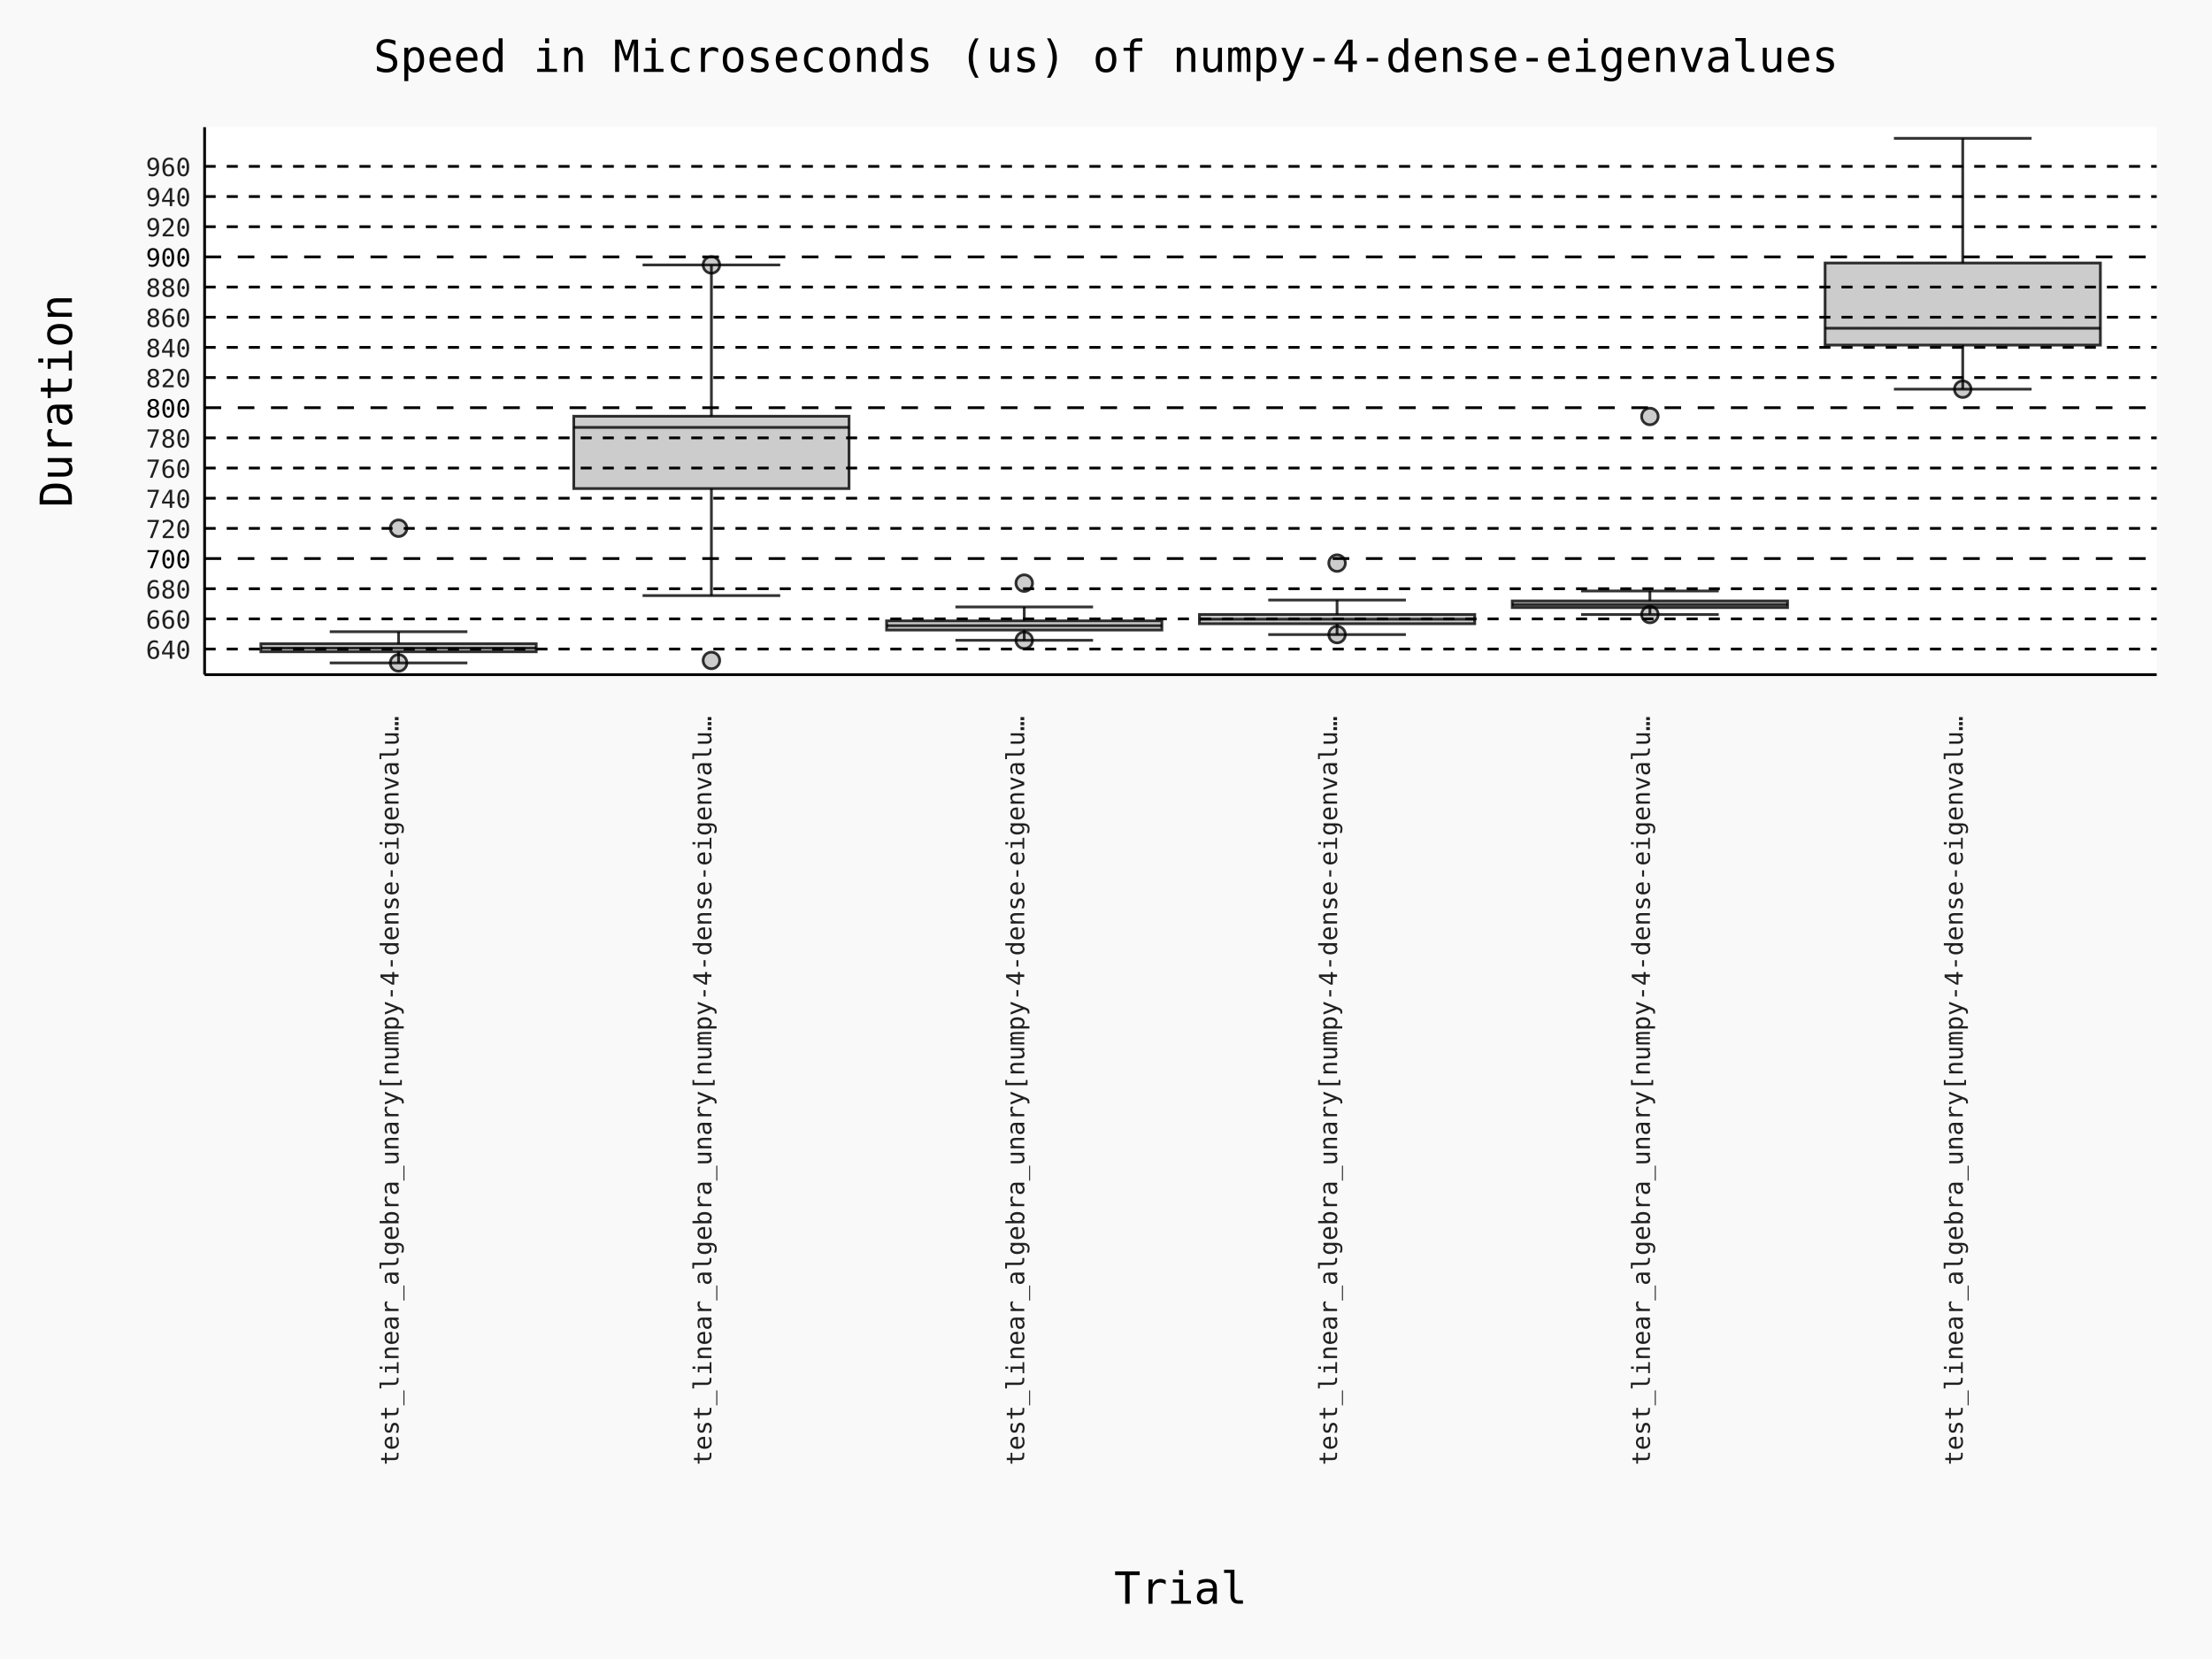
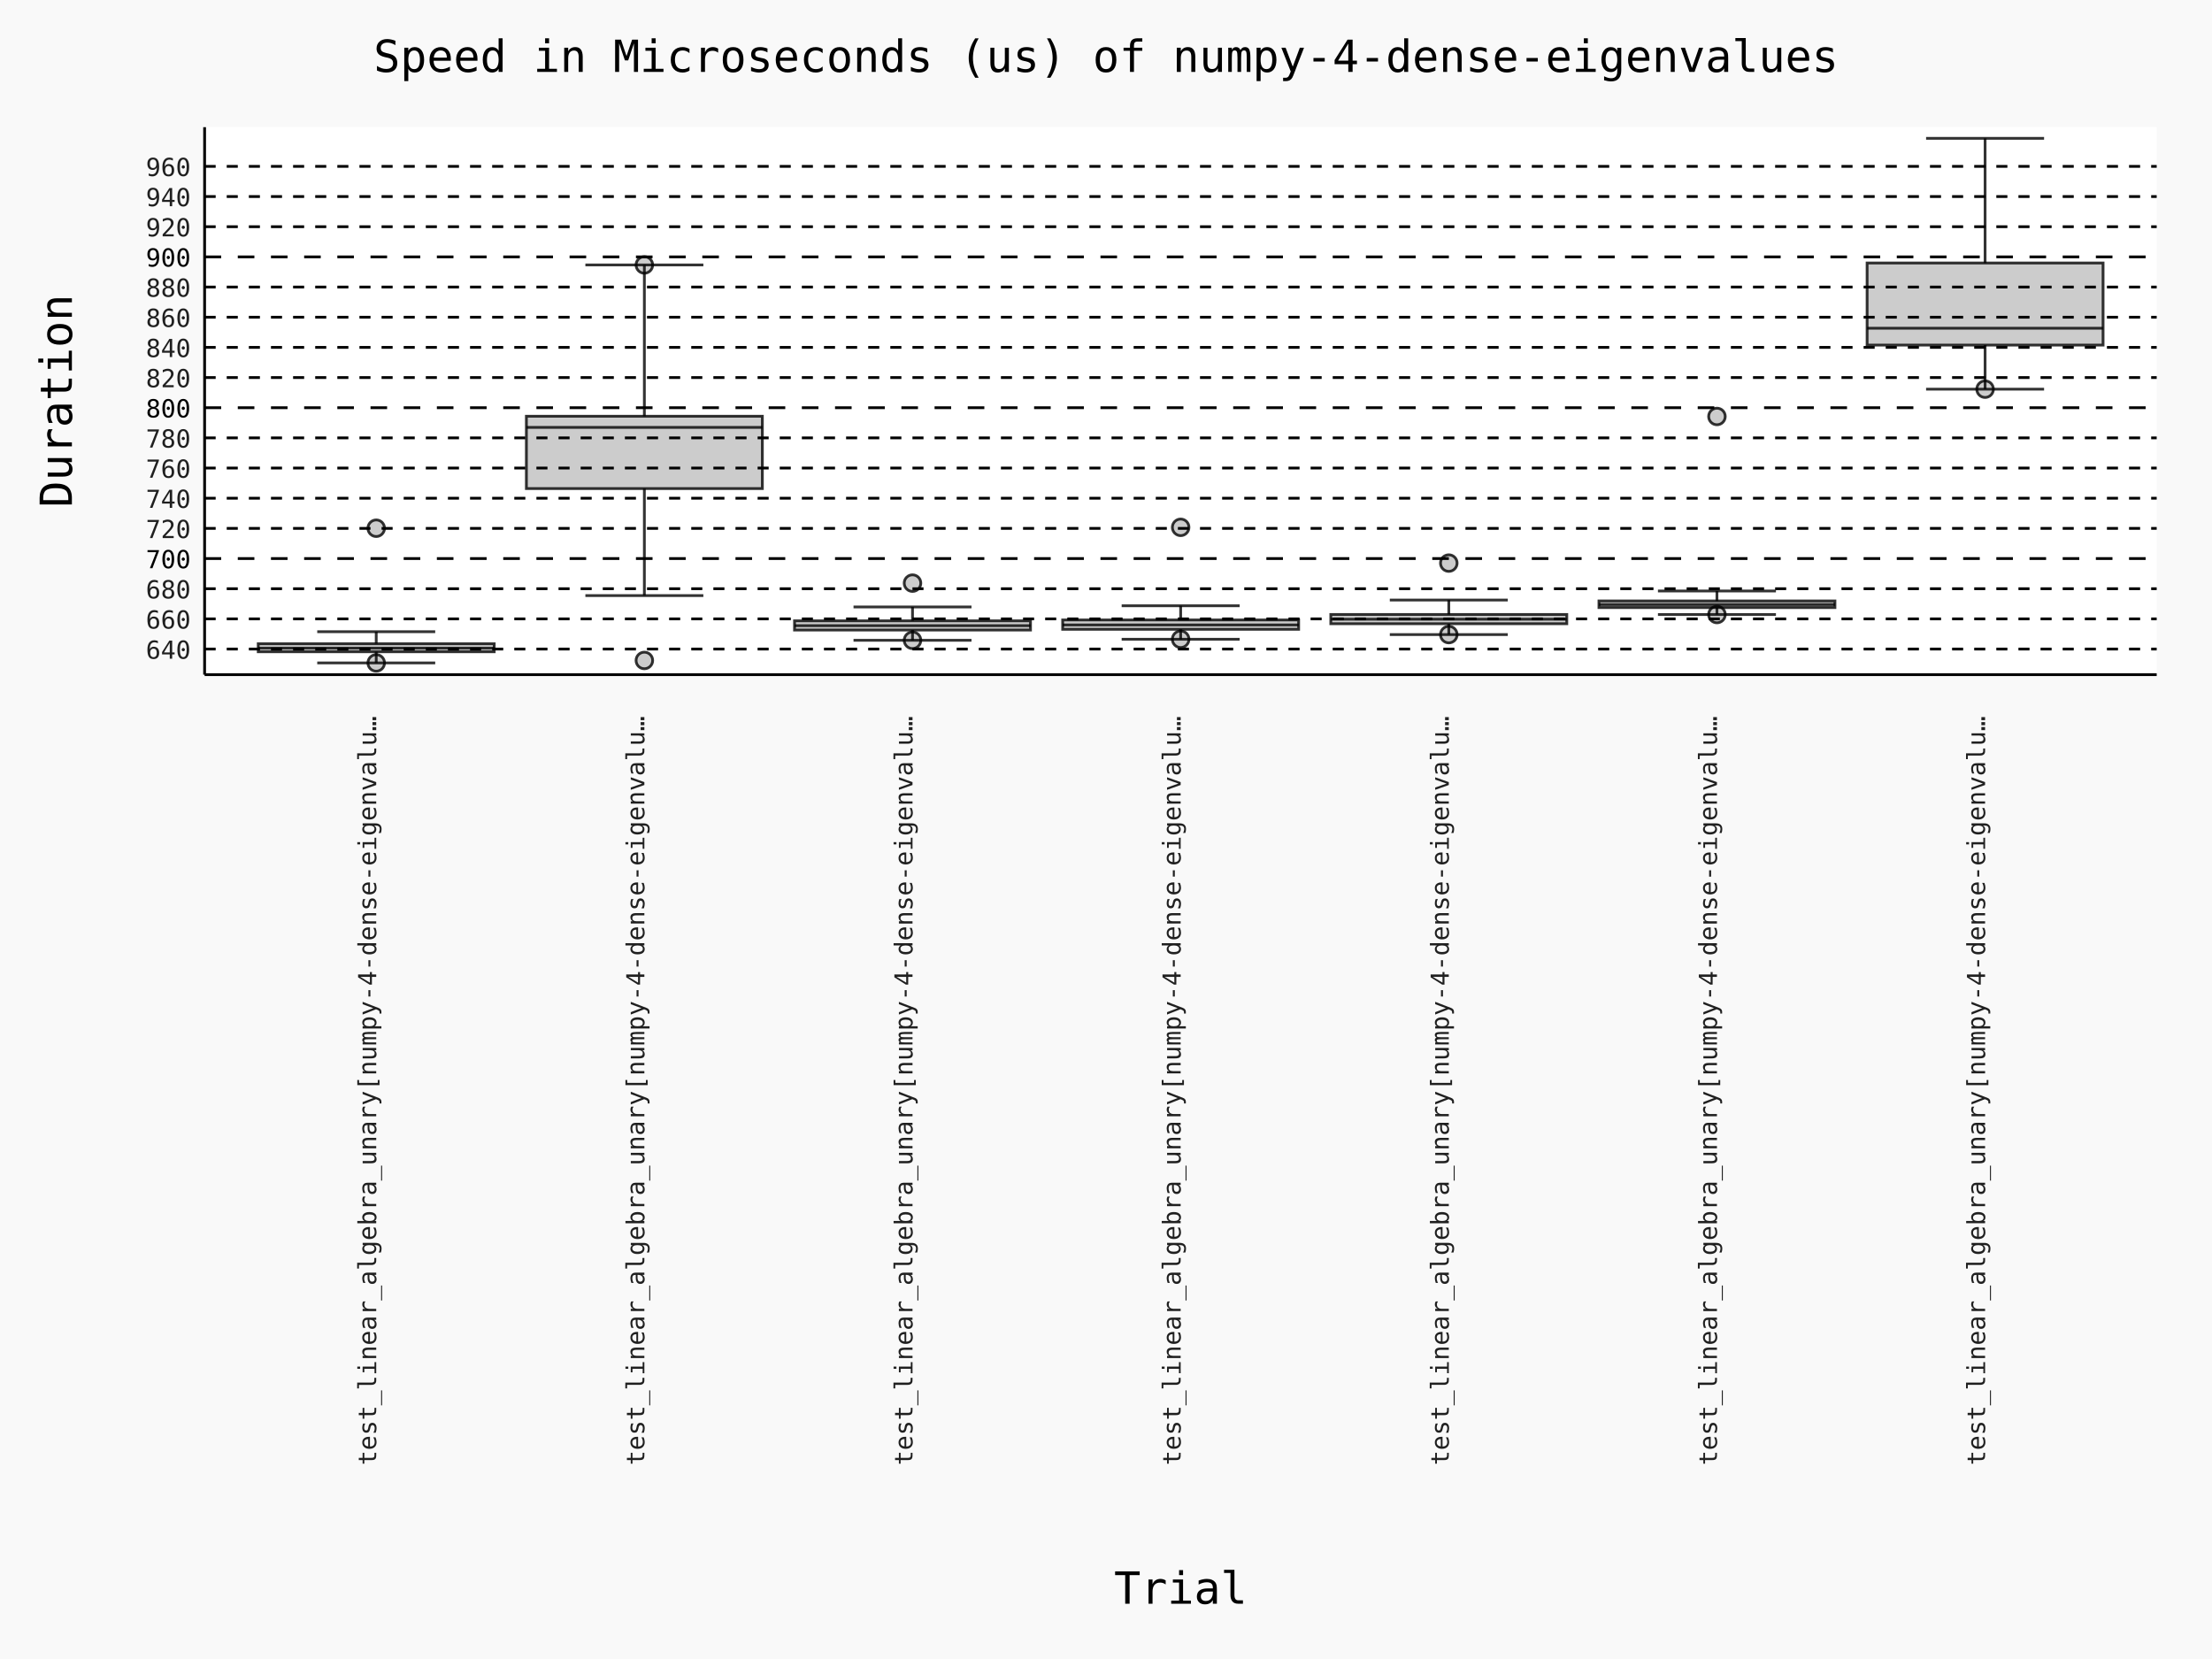
- <svg xmlns="http://www.w3.org/2000/svg" id="chart-dfcb5bba-1ef1-43ca-9665-306f6c3f34f9" class="pygal-chart" viewBox="0 0 800 600">
+ <svg xmlns="http://www.w3.org/2000/svg" id="chart-d9d69a18-2b79-47aa-9832-25a8c479e2e0" class="pygal-chart" viewBox="0 0 800 600">
  <defs>
-     <style type="text/css">#chart-dfcb5bba-1ef1-43ca-9665-306f6c3f34f9{-webkit-user-select:none;-webkit-font-smoothing:antialiased;font-family:Consolas,"Deja Vu Sans Mono","Bitstream Vera Sans Mono","Courier New",monospace}#chart-dfcb5bba-1ef1-43ca-9665-306f6c3f34f9 .title{font-family:Consolas,"Deja Vu Sans Mono","Bitstream Vera Sans Mono","Courier New",monospace;font-size:16px}#chart-dfcb5bba-1ef1-43ca-9665-306f6c3f34f9 .legends .legend text{font-family:Consolas,"Deja Vu Sans Mono","Bitstream Vera Sans Mono","Courier New",monospace;font-size:14px}#chart-dfcb5bba-1ef1-43ca-9665-306f6c3f34f9 .axis text{font-family:Consolas,"Deja Vu Sans Mono","Bitstream Vera Sans Mono","Courier New",monospace;font-size:10px}#chart-dfcb5bba-1ef1-43ca-9665-306f6c3f34f9 .axis text.major{font-family:Consolas,"Deja Vu Sans Mono","Bitstream Vera Sans Mono","Courier New",monospace;font-size:10px}#chart-dfcb5bba-1ef1-43ca-9665-306f6c3f34f9 .text-overlay text.value{font-family:Consolas,"Deja Vu Sans Mono","Bitstream Vera Sans Mono","Courier New",monospace;font-size:16px}#chart-dfcb5bba-1ef1-43ca-9665-306f6c3f34f9 .text-overlay text.label{font-family:Consolas,"Deja Vu Sans Mono","Bitstream Vera Sans Mono","Courier New",monospace;font-size:10px}#chart-dfcb5bba-1ef1-43ca-9665-306f6c3f34f9 .tooltip{font-family:Consolas,"Deja Vu Sans Mono","Bitstream Vera Sans Mono","Courier New",monospace;font-size:14px}#chart-dfcb5bba-1ef1-43ca-9665-306f6c3f34f9 text.no_data{font-family:Consolas,"Deja Vu Sans Mono","Bitstream Vera Sans Mono","Courier New",monospace;font-size:64px}
- #chart-dfcb5bba-1ef1-43ca-9665-306f6c3f34f9{background-color:rgba(249,249,249,1)}#chart-dfcb5bba-1ef1-43ca-9665-306f6c3f34f9 path,#chart-dfcb5bba-1ef1-43ca-9665-306f6c3f34f9 line,#chart-dfcb5bba-1ef1-43ca-9665-306f6c3f34f9 rect,#chart-dfcb5bba-1ef1-43ca-9665-306f6c3f34f9 circle{-webkit-transition:150ms;-moz-transition:150ms;transition:150ms}#chart-dfcb5bba-1ef1-43ca-9665-306f6c3f34f9 .graph &gt; .background{fill:rgba(249,249,249,1)}#chart-dfcb5bba-1ef1-43ca-9665-306f6c3f34f9 .plot &gt; .background{fill:rgba(255,255,255,1)}#chart-dfcb5bba-1ef1-43ca-9665-306f6c3f34f9 .graph{fill:rgba(0,0,0,.87)}#chart-dfcb5bba-1ef1-43ca-9665-306f6c3f34f9 text.no_data{fill:rgba(0,0,0,1)}#chart-dfcb5bba-1ef1-43ca-9665-306f6c3f34f9 .title{fill:rgba(0,0,0,1)}#chart-dfcb5bba-1ef1-43ca-9665-306f6c3f34f9 .legends .legend text{fill:rgba(0,0,0,.87)}#chart-dfcb5bba-1ef1-43ca-9665-306f6c3f34f9 .legends .legend:hover text{fill:rgba(0,0,0,1)}#chart-dfcb5bba-1ef1-43ca-9665-306f6c3f34f9 .axis .line{stroke:rgba(0,0,0,1)}#chart-dfcb5bba-1ef1-43ca-9665-306f6c3f34f9 .axis .guide.line{stroke:rgba(0,0,0,.54)}#chart-dfcb5bba-1ef1-43ca-9665-306f6c3f34f9 .axis .major.line{stroke:rgba(0,0,0,.87)}#chart-dfcb5bba-1ef1-43ca-9665-306f6c3f34f9 .axis text.major{fill:rgba(0,0,0,1)}#chart-dfcb5bba-1ef1-43ca-9665-306f6c3f34f9 .axis.y .guides:hover .guide.line,#chart-dfcb5bba-1ef1-43ca-9665-306f6c3f34f9 .line-graph .axis.x .guides:hover .guide.line,#chart-dfcb5bba-1ef1-43ca-9665-306f6c3f34f9 .stackedline-graph .axis.x .guides:hover .guide.line,#chart-dfcb5bba-1ef1-43ca-9665-306f6c3f34f9 .xy-graph .axis.x .guides:hover .guide.line{stroke:rgba(0,0,0,1)}#chart-dfcb5bba-1ef1-43ca-9665-306f6c3f34f9 .axis .guides:hover text{fill:rgba(0,0,0,1)}#chart-dfcb5bba-1ef1-43ca-9665-306f6c3f34f9 .reactive{fill-opacity:.7;stroke-opacity:.8;stroke-width:1}#chart-dfcb5bba-1ef1-43ca-9665-306f6c3f34f9 .ci{stroke:rgba(0,0,0,.87)}#chart-dfcb5bba-1ef1-43ca-9665-306f6c3f34f9 .reactive.active,#chart-dfcb5bba-1ef1-43ca-9665-306f6c3f34f9 .active .reactive{fill-opacity:.8;stroke-opacity:.9;stroke-width:4}#chart-dfcb5bba-1ef1-43ca-9665-306f6c3f34f9 .ci .reactive.active{stroke-width:1.5}#chart-dfcb5bba-1ef1-43ca-9665-306f6c3f34f9 .series text{fill:rgba(0,0,0,1)}#chart-dfcb5bba-1ef1-43ca-9665-306f6c3f34f9 .tooltip rect{fill:rgba(255,255,255,1);stroke:rgba(0,0,0,1);-webkit-transition:opacity 150ms;-moz-transition:opacity 150ms;transition:opacity 150ms}#chart-dfcb5bba-1ef1-43ca-9665-306f6c3f34f9 .tooltip .label{fill:rgba(0,0,0,.87)}#chart-dfcb5bba-1ef1-43ca-9665-306f6c3f34f9 .tooltip .label{fill:rgba(0,0,0,.87)}#chart-dfcb5bba-1ef1-43ca-9665-306f6c3f34f9 .tooltip .legend{font-size:.8em;fill:rgba(0,0,0,.54)}#chart-dfcb5bba-1ef1-43ca-9665-306f6c3f34f9 .tooltip .x_label{font-size:.6em;fill:rgba(0,0,0,1)}#chart-dfcb5bba-1ef1-43ca-9665-306f6c3f34f9 .tooltip .xlink{font-size:.5em;text-decoration:underline}#chart-dfcb5bba-1ef1-43ca-9665-306f6c3f34f9 .tooltip .value{font-size:1.5em}#chart-dfcb5bba-1ef1-43ca-9665-306f6c3f34f9 .bound{font-size:.5em}#chart-dfcb5bba-1ef1-43ca-9665-306f6c3f34f9 .max-value{font-size:.75em;fill:rgba(0,0,0,.54)}#chart-dfcb5bba-1ef1-43ca-9665-306f6c3f34f9 .map-element{fill:rgba(255,255,255,1);stroke:rgba(0,0,0,.54) !important}#chart-dfcb5bba-1ef1-43ca-9665-306f6c3f34f9 .map-element .reactive{fill-opacity:inherit;stroke-opacity:inherit}#chart-dfcb5bba-1ef1-43ca-9665-306f6c3f34f9 .color-0,#chart-dfcb5bba-1ef1-43ca-9665-306f6c3f34f9 .color-0 a:visited{stroke:#000000;fill:#000000}#chart-dfcb5bba-1ef1-43ca-9665-306f6c3f34f9 .color-1,#chart-dfcb5bba-1ef1-43ca-9665-306f6c3f34f9 .color-1 a:visited{stroke:#000000;fill:#000000}#chart-dfcb5bba-1ef1-43ca-9665-306f6c3f34f9 .color-2,#chart-dfcb5bba-1ef1-43ca-9665-306f6c3f34f9 .color-2 a:visited{stroke:#000000;fill:#000000}#chart-dfcb5bba-1ef1-43ca-9665-306f6c3f34f9 .color-3,#chart-dfcb5bba-1ef1-43ca-9665-306f6c3f34f9 .color-3 a:visited{stroke:#000000;fill:#000000}#chart-dfcb5bba-1ef1-43ca-9665-306f6c3f34f9 .color-4,#chart-dfcb5bba-1ef1-43ca-9665-306f6c3f34f9 .color-4 a:visited{stroke:#000000;fill:#000000}#chart-dfcb5bba-1ef1-43ca-9665-306f6c3f34f9 .color-5,#chart-dfcb5bba-1ef1-43ca-9665-306f6c3f34f9 .color-5 a:visited{stroke:#000000;fill:#000000}#chart-dfcb5bba-1ef1-43ca-9665-306f6c3f34f9 .text-overlay .color-0 text{fill:white}#chart-dfcb5bba-1ef1-43ca-9665-306f6c3f34f9 .text-overlay .color-1 text{fill:white}#chart-dfcb5bba-1ef1-43ca-9665-306f6c3f34f9 .text-overlay .color-2 text{fill:white}#chart-dfcb5bba-1ef1-43ca-9665-306f6c3f34f9 .text-overlay .color-3 text{fill:white}#chart-dfcb5bba-1ef1-43ca-9665-306f6c3f34f9 .text-overlay .color-4 text{fill:white}#chart-dfcb5bba-1ef1-43ca-9665-306f6c3f34f9 .text-overlay .color-5 text{fill:white}
- #chart-dfcb5bba-1ef1-43ca-9665-306f6c3f34f9 text.no_data{text-anchor:middle}#chart-dfcb5bba-1ef1-43ca-9665-306f6c3f34f9 .guide.line{fill:none}#chart-dfcb5bba-1ef1-43ca-9665-306f6c3f34f9 .centered{text-anchor:middle}#chart-dfcb5bba-1ef1-43ca-9665-306f6c3f34f9 .title{text-anchor:middle}#chart-dfcb5bba-1ef1-43ca-9665-306f6c3f34f9 .legends .legend text{fill-opacity:1}#chart-dfcb5bba-1ef1-43ca-9665-306f6c3f34f9 .axis.x text{text-anchor:middle}#chart-dfcb5bba-1ef1-43ca-9665-306f6c3f34f9 .axis.x:not(.web) text[transform]{text-anchor:start}#chart-dfcb5bba-1ef1-43ca-9665-306f6c3f34f9 .axis.x:not(.web) text[transform].backwards{text-anchor:end}#chart-dfcb5bba-1ef1-43ca-9665-306f6c3f34f9 .axis.y text{text-anchor:end}#chart-dfcb5bba-1ef1-43ca-9665-306f6c3f34f9 .axis.y text[transform].backwards{text-anchor:start}#chart-dfcb5bba-1ef1-43ca-9665-306f6c3f34f9 .axis.y2 text{text-anchor:start}#chart-dfcb5bba-1ef1-43ca-9665-306f6c3f34f9 .axis.y2 text[transform].backwards{text-anchor:end}#chart-dfcb5bba-1ef1-43ca-9665-306f6c3f34f9 .axis .guide.line{stroke-dasharray:4,4;stroke:black}#chart-dfcb5bba-1ef1-43ca-9665-306f6c3f34f9 .axis .major.guide.line{stroke-dasharray:6,6;stroke:black}#chart-dfcb5bba-1ef1-43ca-9665-306f6c3f34f9 .horizontal .axis.y .guide.line,#chart-dfcb5bba-1ef1-43ca-9665-306f6c3f34f9 .horizontal .axis.y2 .guide.line,#chart-dfcb5bba-1ef1-43ca-9665-306f6c3f34f9 .vertical .axis.x .guide.line{opacity:0}#chart-dfcb5bba-1ef1-43ca-9665-306f6c3f34f9 .horizontal .axis.always_show .guide.line,#chart-dfcb5bba-1ef1-43ca-9665-306f6c3f34f9 .vertical .axis.always_show .guide.line{opacity:1 !important}#chart-dfcb5bba-1ef1-43ca-9665-306f6c3f34f9 .axis.y .guides:hover .guide.line,#chart-dfcb5bba-1ef1-43ca-9665-306f6c3f34f9 .axis.y2 .guides:hover .guide.line,#chart-dfcb5bba-1ef1-43ca-9665-306f6c3f34f9 .axis.x .guides:hover .guide.line{opacity:1}#chart-dfcb5bba-1ef1-43ca-9665-306f6c3f34f9 .axis .guides:hover text{opacity:1}#chart-dfcb5bba-1ef1-43ca-9665-306f6c3f34f9 .nofill{fill:none}#chart-dfcb5bba-1ef1-43ca-9665-306f6c3f34f9 .subtle-fill{fill-opacity:.2}#chart-dfcb5bba-1ef1-43ca-9665-306f6c3f34f9 .dot{stroke-width:1px;fill-opacity:1;stroke-opacity:1}#chart-dfcb5bba-1ef1-43ca-9665-306f6c3f34f9 .dot.active{stroke-width:5px}#chart-dfcb5bba-1ef1-43ca-9665-306f6c3f34f9 .dot.negative{fill:transparent}#chart-dfcb5bba-1ef1-43ca-9665-306f6c3f34f9 text,#chart-dfcb5bba-1ef1-43ca-9665-306f6c3f34f9 tspan{stroke:none !important}#chart-dfcb5bba-1ef1-43ca-9665-306f6c3f34f9 .series text.active{opacity:1}#chart-dfcb5bba-1ef1-43ca-9665-306f6c3f34f9 .tooltip rect{fill-opacity:.95;stroke-width:.5}#chart-dfcb5bba-1ef1-43ca-9665-306f6c3f34f9 .tooltip text{fill-opacity:1}#chart-dfcb5bba-1ef1-43ca-9665-306f6c3f34f9 .showable{visibility:hidden}#chart-dfcb5bba-1ef1-43ca-9665-306f6c3f34f9 .showable.shown{visibility:visible}#chart-dfcb5bba-1ef1-43ca-9665-306f6c3f34f9 .gauge-background{fill:rgba(229,229,229,1);stroke:none}#chart-dfcb5bba-1ef1-43ca-9665-306f6c3f34f9 .bg-lines{stroke:rgba(249,249,249,1);stroke-width:2px}
+     <style type="text/css">#chart-d9d69a18-2b79-47aa-9832-25a8c479e2e0{-webkit-user-select:none;-webkit-font-smoothing:antialiased;font-family:Consolas,"Deja Vu Sans Mono","Bitstream Vera Sans Mono","Courier New",monospace}#chart-d9d69a18-2b79-47aa-9832-25a8c479e2e0 .title{font-family:Consolas,"Deja Vu Sans Mono","Bitstream Vera Sans Mono","Courier New",monospace;font-size:16px}#chart-d9d69a18-2b79-47aa-9832-25a8c479e2e0 .legends .legend text{font-family:Consolas,"Deja Vu Sans Mono","Bitstream Vera Sans Mono","Courier New",monospace;font-size:14px}#chart-d9d69a18-2b79-47aa-9832-25a8c479e2e0 .axis text{font-family:Consolas,"Deja Vu Sans Mono","Bitstream Vera Sans Mono","Courier New",monospace;font-size:10px}#chart-d9d69a18-2b79-47aa-9832-25a8c479e2e0 .axis text.major{font-family:Consolas,"Deja Vu Sans Mono","Bitstream Vera Sans Mono","Courier New",monospace;font-size:10px}#chart-d9d69a18-2b79-47aa-9832-25a8c479e2e0 .text-overlay text.value{font-family:Consolas,"Deja Vu Sans Mono","Bitstream Vera Sans Mono","Courier New",monospace;font-size:16px}#chart-d9d69a18-2b79-47aa-9832-25a8c479e2e0 .text-overlay text.label{font-family:Consolas,"Deja Vu Sans Mono","Bitstream Vera Sans Mono","Courier New",monospace;font-size:10px}#chart-d9d69a18-2b79-47aa-9832-25a8c479e2e0 .tooltip{font-family:Consolas,"Deja Vu Sans Mono","Bitstream Vera Sans Mono","Courier New",monospace;font-size:14px}#chart-d9d69a18-2b79-47aa-9832-25a8c479e2e0 text.no_data{font-family:Consolas,"Deja Vu Sans Mono","Bitstream Vera Sans Mono","Courier New",monospace;font-size:64px}
+ #chart-d9d69a18-2b79-47aa-9832-25a8c479e2e0{background-color:rgba(249,249,249,1)}#chart-d9d69a18-2b79-47aa-9832-25a8c479e2e0 path,#chart-d9d69a18-2b79-47aa-9832-25a8c479e2e0 line,#chart-d9d69a18-2b79-47aa-9832-25a8c479e2e0 rect,#chart-d9d69a18-2b79-47aa-9832-25a8c479e2e0 circle{-webkit-transition:150ms;-moz-transition:150ms;transition:150ms}#chart-d9d69a18-2b79-47aa-9832-25a8c479e2e0 .graph &gt; .background{fill:rgba(249,249,249,1)}#chart-d9d69a18-2b79-47aa-9832-25a8c479e2e0 .plot &gt; .background{fill:rgba(255,255,255,1)}#chart-d9d69a18-2b79-47aa-9832-25a8c479e2e0 .graph{fill:rgba(0,0,0,.87)}#chart-d9d69a18-2b79-47aa-9832-25a8c479e2e0 text.no_data{fill:rgba(0,0,0,1)}#chart-d9d69a18-2b79-47aa-9832-25a8c479e2e0 .title{fill:rgba(0,0,0,1)}#chart-d9d69a18-2b79-47aa-9832-25a8c479e2e0 .legends .legend text{fill:rgba(0,0,0,.87)}#chart-d9d69a18-2b79-47aa-9832-25a8c479e2e0 .legends .legend:hover text{fill:rgba(0,0,0,1)}#chart-d9d69a18-2b79-47aa-9832-25a8c479e2e0 .axis .line{stroke:rgba(0,0,0,1)}#chart-d9d69a18-2b79-47aa-9832-25a8c479e2e0 .axis .guide.line{stroke:rgba(0,0,0,.54)}#chart-d9d69a18-2b79-47aa-9832-25a8c479e2e0 .axis .major.line{stroke:rgba(0,0,0,.87)}#chart-d9d69a18-2b79-47aa-9832-25a8c479e2e0 .axis text.major{fill:rgba(0,0,0,1)}#chart-d9d69a18-2b79-47aa-9832-25a8c479e2e0 .axis.y .guides:hover .guide.line,#chart-d9d69a18-2b79-47aa-9832-25a8c479e2e0 .line-graph .axis.x .guides:hover .guide.line,#chart-d9d69a18-2b79-47aa-9832-25a8c479e2e0 .stackedline-graph .axis.x .guides:hover .guide.line,#chart-d9d69a18-2b79-47aa-9832-25a8c479e2e0 .xy-graph .axis.x .guides:hover .guide.line{stroke:rgba(0,0,0,1)}#chart-d9d69a18-2b79-47aa-9832-25a8c479e2e0 .axis .guides:hover text{fill:rgba(0,0,0,1)}#chart-d9d69a18-2b79-47aa-9832-25a8c479e2e0 .reactive{fill-opacity:.7;stroke-opacity:.8;stroke-width:1}#chart-d9d69a18-2b79-47aa-9832-25a8c479e2e0 .ci{stroke:rgba(0,0,0,.87)}#chart-d9d69a18-2b79-47aa-9832-25a8c479e2e0 .reactive.active,#chart-d9d69a18-2b79-47aa-9832-25a8c479e2e0 .active .reactive{fill-opacity:.8;stroke-opacity:.9;stroke-width:4}#chart-d9d69a18-2b79-47aa-9832-25a8c479e2e0 .ci .reactive.active{stroke-width:1.5}#chart-d9d69a18-2b79-47aa-9832-25a8c479e2e0 .series text{fill:rgba(0,0,0,1)}#chart-d9d69a18-2b79-47aa-9832-25a8c479e2e0 .tooltip rect{fill:rgba(255,255,255,1);stroke:rgba(0,0,0,1);-webkit-transition:opacity 150ms;-moz-transition:opacity 150ms;transition:opacity 150ms}#chart-d9d69a18-2b79-47aa-9832-25a8c479e2e0 .tooltip .label{fill:rgba(0,0,0,.87)}#chart-d9d69a18-2b79-47aa-9832-25a8c479e2e0 .tooltip .label{fill:rgba(0,0,0,.87)}#chart-d9d69a18-2b79-47aa-9832-25a8c479e2e0 .tooltip .legend{font-size:.8em;fill:rgba(0,0,0,.54)}#chart-d9d69a18-2b79-47aa-9832-25a8c479e2e0 .tooltip .x_label{font-size:.6em;fill:rgba(0,0,0,1)}#chart-d9d69a18-2b79-47aa-9832-25a8c479e2e0 .tooltip .xlink{font-size:.5em;text-decoration:underline}#chart-d9d69a18-2b79-47aa-9832-25a8c479e2e0 .tooltip .value{font-size:1.5em}#chart-d9d69a18-2b79-47aa-9832-25a8c479e2e0 .bound{font-size:.5em}#chart-d9d69a18-2b79-47aa-9832-25a8c479e2e0 .max-value{font-size:.75em;fill:rgba(0,0,0,.54)}#chart-d9d69a18-2b79-47aa-9832-25a8c479e2e0 .map-element{fill:rgba(255,255,255,1);stroke:rgba(0,0,0,.54) !important}#chart-d9d69a18-2b79-47aa-9832-25a8c479e2e0 .map-element .reactive{fill-opacity:inherit;stroke-opacity:inherit}#chart-d9d69a18-2b79-47aa-9832-25a8c479e2e0 .color-0,#chart-d9d69a18-2b79-47aa-9832-25a8c479e2e0 .color-0 a:visited{stroke:#000000;fill:#000000}#chart-d9d69a18-2b79-47aa-9832-25a8c479e2e0 .color-1,#chart-d9d69a18-2b79-47aa-9832-25a8c479e2e0 .color-1 a:visited{stroke:#000000;fill:#000000}#chart-d9d69a18-2b79-47aa-9832-25a8c479e2e0 .color-2,#chart-d9d69a18-2b79-47aa-9832-25a8c479e2e0 .color-2 a:visited{stroke:#000000;fill:#000000}#chart-d9d69a18-2b79-47aa-9832-25a8c479e2e0 .color-3,#chart-d9d69a18-2b79-47aa-9832-25a8c479e2e0 .color-3 a:visited{stroke:#000000;fill:#000000}#chart-d9d69a18-2b79-47aa-9832-25a8c479e2e0 .color-4,#chart-d9d69a18-2b79-47aa-9832-25a8c479e2e0 .color-4 a:visited{stroke:#000000;fill:#000000}#chart-d9d69a18-2b79-47aa-9832-25a8c479e2e0 .color-5,#chart-d9d69a18-2b79-47aa-9832-25a8c479e2e0 .color-5 a:visited{stroke:#000000;fill:#000000}#chart-d9d69a18-2b79-47aa-9832-25a8c479e2e0 .color-6,#chart-d9d69a18-2b79-47aa-9832-25a8c479e2e0 .color-6 a:visited{stroke:#000000;fill:#000000}#chart-d9d69a18-2b79-47aa-9832-25a8c479e2e0 .text-overlay .color-0 text{fill:white}#chart-d9d69a18-2b79-47aa-9832-25a8c479e2e0 .text-overlay .color-1 text{fill:white}#chart-d9d69a18-2b79-47aa-9832-25a8c479e2e0 .text-overlay .color-2 text{fill:white}#chart-d9d69a18-2b79-47aa-9832-25a8c479e2e0 .text-overlay .color-3 text{fill:white}#chart-d9d69a18-2b79-47aa-9832-25a8c479e2e0 .text-overlay .color-4 text{fill:white}#chart-d9d69a18-2b79-47aa-9832-25a8c479e2e0 .text-overlay .color-5 text{fill:white}#chart-d9d69a18-2b79-47aa-9832-25a8c479e2e0 .text-overlay .color-6 text{fill:white}
+ #chart-d9d69a18-2b79-47aa-9832-25a8c479e2e0 text.no_data{text-anchor:middle}#chart-d9d69a18-2b79-47aa-9832-25a8c479e2e0 .guide.line{fill:none}#chart-d9d69a18-2b79-47aa-9832-25a8c479e2e0 .centered{text-anchor:middle}#chart-d9d69a18-2b79-47aa-9832-25a8c479e2e0 .title{text-anchor:middle}#chart-d9d69a18-2b79-47aa-9832-25a8c479e2e0 .legends .legend text{fill-opacity:1}#chart-d9d69a18-2b79-47aa-9832-25a8c479e2e0 .axis.x text{text-anchor:middle}#chart-d9d69a18-2b79-47aa-9832-25a8c479e2e0 .axis.x:not(.web) text[transform]{text-anchor:start}#chart-d9d69a18-2b79-47aa-9832-25a8c479e2e0 .axis.x:not(.web) text[transform].backwards{text-anchor:end}#chart-d9d69a18-2b79-47aa-9832-25a8c479e2e0 .axis.y text{text-anchor:end}#chart-d9d69a18-2b79-47aa-9832-25a8c479e2e0 .axis.y text[transform].backwards{text-anchor:start}#chart-d9d69a18-2b79-47aa-9832-25a8c479e2e0 .axis.y2 text{text-anchor:start}#chart-d9d69a18-2b79-47aa-9832-25a8c479e2e0 .axis.y2 text[transform].backwards{text-anchor:end}#chart-d9d69a18-2b79-47aa-9832-25a8c479e2e0 .axis .guide.line{stroke-dasharray:4,4;stroke:black}#chart-d9d69a18-2b79-47aa-9832-25a8c479e2e0 .axis .major.guide.line{stroke-dasharray:6,6;stroke:black}#chart-d9d69a18-2b79-47aa-9832-25a8c479e2e0 .horizontal .axis.y .guide.line,#chart-d9d69a18-2b79-47aa-9832-25a8c479e2e0 .horizontal .axis.y2 .guide.line,#chart-d9d69a18-2b79-47aa-9832-25a8c479e2e0 .vertical .axis.x .guide.line{opacity:0}#chart-d9d69a18-2b79-47aa-9832-25a8c479e2e0 .horizontal .axis.always_show .guide.line,#chart-d9d69a18-2b79-47aa-9832-25a8c479e2e0 .vertical .axis.always_show .guide.line{opacity:1 !important}#chart-d9d69a18-2b79-47aa-9832-25a8c479e2e0 .axis.y .guides:hover .guide.line,#chart-d9d69a18-2b79-47aa-9832-25a8c479e2e0 .axis.y2 .guides:hover .guide.line,#chart-d9d69a18-2b79-47aa-9832-25a8c479e2e0 .axis.x .guides:hover .guide.line{opacity:1}#chart-d9d69a18-2b79-47aa-9832-25a8c479e2e0 .axis .guides:hover text{opacity:1}#chart-d9d69a18-2b79-47aa-9832-25a8c479e2e0 .nofill{fill:none}#chart-d9d69a18-2b79-47aa-9832-25a8c479e2e0 .subtle-fill{fill-opacity:.2}#chart-d9d69a18-2b79-47aa-9832-25a8c479e2e0 .dot{stroke-width:1px;fill-opacity:1;stroke-opacity:1}#chart-d9d69a18-2b79-47aa-9832-25a8c479e2e0 .dot.active{stroke-width:5px}#chart-d9d69a18-2b79-47aa-9832-25a8c479e2e0 .dot.negative{fill:transparent}#chart-d9d69a18-2b79-47aa-9832-25a8c479e2e0 text,#chart-d9d69a18-2b79-47aa-9832-25a8c479e2e0 tspan{stroke:none !important}#chart-d9d69a18-2b79-47aa-9832-25a8c479e2e0 .series text.active{opacity:1}#chart-d9d69a18-2b79-47aa-9832-25a8c479e2e0 .tooltip rect{fill-opacity:.95;stroke-width:.5}#chart-d9d69a18-2b79-47aa-9832-25a8c479e2e0 .tooltip text{fill-opacity:1}#chart-d9d69a18-2b79-47aa-9832-25a8c479e2e0 .showable{visibility:hidden}#chart-d9d69a18-2b79-47aa-9832-25a8c479e2e0 .showable.shown{visibility:visible}#chart-d9d69a18-2b79-47aa-9832-25a8c479e2e0 .gauge-background{fill:rgba(229,229,229,1);stroke:none}#chart-d9d69a18-2b79-47aa-9832-25a8c479e2e0 .bg-lines{stroke:rgba(249,249,249,1);stroke-width:2px}
.tooltip .value{font-size:1em !important}.axis text{font-size:9px !important}</style>
  </defs>
  <g class="graph custombox-graph vertical">
    <rect x="0" y="0" width="800" height="600" class="background" />
    <g transform="translate(74, 46)" class="plot">
      <rect x="0" y="0" width="706.0" height="198.0" class="background" />
      <g class="axis y always_show">
        <path d="M0 198 h706" class="line" />
        <g class="guides">
          <path d="M0 188.737 h706" class="guide line" />
          <text x="-5" y="192.237" class="">640</text>
        </g>
        <g class="guides">
          <path d="M0 177.827 h706" class="guide line" />
          <text x="-5" y="181.327" class="">660</text>
        </g>
        <g class="guides">
          <path d="M0 166.917 h706" class="guide line" />
          <text x="-5" y="170.417" class="">680</text>
        </g>
        <g class="guides">
          <path d="M0 156.006 h706" class="major guide line" />
          <text x="-5" y="159.506" class="major">700</text>
        </g>
        <g class="guides">
          <path d="M0 145.096 h706" class="guide line" />
          <text x="-5" y="148.596" class="">720</text>
        </g>
        <g class="guides">
          <path d="M0 134.186 h706" class="guide line" />
          <text x="-5" y="137.686" class="">740</text>
        </g>
        <g class="guides">
          <path d="M0 123.275 h706" class="guide line" />
          <text x="-5" y="126.775" class="">760</text>
        </g>
        <g class="guides">
          <path d="M0 112.365 h706" class="guide line" />
          <text x="-5" y="115.865" class="">780</text>
        </g>
        <g class="guides">
          <path d="M0 101.455 h706" class="major guide line" />
          <text x="-5" y="104.955" class="major">800</text>
        </g>
        <g class="guides">
          <path d="M0 90.545 h706" class="guide line" />
          <text x="-5" y="94.045" class="">820</text>
        </g>
        <g class="guides">
          <path d="M0 79.634 h706" class="guide line" />
          <text x="-5" y="83.134" class="">840</text>
        </g>
        <g class="guides">
          <path d="M0 68.724 h706" class="guide line" />
          <text x="-5" y="72.224" class="">860</text>
        </g>
        <g class="guides">
          <path d="M0 57.814 h706" class="guide line" />
          <text x="-5" y="61.314" class="">880</text>
        </g>
        <g class="guides">
          <path d="M0 46.903 h706" class="major guide line" />
          <text x="-5" y="50.403" class="major">900</text>
        </g>
        <g class="guides">
          <path d="M0 35.993 h706" class="guide line" />
          <text x="-5" y="39.493" class="">920</text>
        </g>
        <g class="guides">
          <path d="M0 25.083 h706" class="guide line" />
          <text x="-5" y="28.583" class="">940</text>
        </g>
        <g class="guides">
          <path d="M0 14.172 h706" class="guide line" />
          <text x="-5" y="17.672" class="">960</text>
        </g>
      </g>
      <g class="axis x">
        <path d="M0 0 v198" class="line" />
        <g class="guides">
-           <path d="M70.147 0 v198" class="guide line" />
-           <text x="70.147" y="213.0" class="backwards" transform="rotate(270 70.14744 213)">test_linear_algebra_unary[numpy-4-dense-eigenvalu…</text>
-         </g>
-         <g class="guides">
-           <path d="M183.288 0 v198" class="guide line" />
-           <text x="183.288" y="213.0" class="backwards" transform="rotate(270 183.2885 213)">test_linear_algebra_unary[numpy-4-dense-eigenvalu…</text>
-         </g>
-         <g class="guides">
-           <path d="M296.429 0 v198" class="guide line" />
-           <text x="296.429" y="213.0" class="backwards" transform="rotate(270 296.4295 213)">test_linear_algebra_unary[numpy-4-dense-eigenvalu…</text>
-         </g>
-         <g class="guides">
-           <path d="M409.571 0 v198" class="guide line" />
-           <text x="409.571" y="213.0" class="backwards" transform="rotate(270 409.5705 213)">test_linear_algebra_unary[numpy-4-dense-eigenvalu…</text>
-         </g>
-         <g class="guides">
-           <path d="M522.712 0 v198" class="guide line" />
-           <text x="522.712" y="213.0" class="backwards" transform="rotate(270 522.7115 213)">test_linear_algebra_unary[numpy-4-dense-eigenvalu…</text>
-         </g>
-         <g class="guides">
-           <path d="M635.853 0 v198" class="guide line" />
-           <text x="635.853" y="213.0" class="backwards" transform="rotate(270 635.8526 213)">test_linear_algebra_unary[numpy-4-dense-eigenvalu…</text>
+           <path d="M62.066 0 v198" class="guide line" />
+           <text x="62.066" y="213.0" class="backwards" transform="rotate(270 62.06593 213)">test_linear_algebra_unary[numpy-4-dense-eigenvalu…</text>
+         </g>
+         <g class="guides">
+           <path d="M159.044 0 v198" class="guide line" />
+           <text x="159.044" y="213.0" class="backwards" transform="rotate(270 159.044 213)">test_linear_algebra_unary[numpy-4-dense-eigenvalu…</text>
+         </g>
+         <g class="guides">
+           <path d="M256.022 0 v198" class="guide line" />
+           <text x="256.022" y="213.0" class="backwards" transform="rotate(270 256.022 213)">test_linear_algebra_unary[numpy-4-dense-eigenvalu…</text>
+         </g>
+         <g class="guides">
+           <path d="M353 0 v198" class="guide line" />
+           <text x="353.0" y="213.0" class="backwards" transform="rotate(270 353 213)">test_linear_algebra_unary[numpy-4-dense-eigenvalu…</text>
+         </g>
+         <g class="guides">
+           <path d="M449.978 0 v198" class="guide line" />
+           <text x="449.978" y="213.0" class="backwards" transform="rotate(270 449.978 213)">test_linear_algebra_unary[numpy-4-dense-eigenvalu…</text>
+         </g>
+         <g class="guides">
+           <path d="M546.956 0 v198" class="guide line" />
+           <text x="546.956" y="213.0" class="backwards" transform="rotate(270 546.956 213)">test_linear_algebra_unary[numpy-4-dense-eigenvalu…</text>
+         </g>
+         <g class="guides">
+           <path d="M643.934 0 v198" class="guide line" />
+           <text x="643.934" y="213.0" class="backwards" transform="rotate(270 643.9341 213)">test_linear_algebra_unary[numpy-4-dense-eigenvalu…</text>
        </g>
      </g>
      <g class="series serie-0 color-0">
        <g class="boxes">
          <g class="box">
-             <path stroke-width="3" d="M45.256 193.754 L95.038 193.754" class="reactive tooltip-trigger" />
-             <path stroke-width="3" d="M20.365 188.408 L119.929 188.408" class="reactive tooltip-trigger" />
-             <path stroke-width="3" d="M45.256 182.462 L95.038 182.462" class="reactive tooltip-trigger" />
-             <path stroke-width="2" d="M70.147 193.754 L70.147 189.717" class="reactive tooltip-trigger" />
-             <path stroke-width="2" d="M70.147 182.462 L70.147 186.826" class="reactive tooltip-trigger" />
-             <rect x="20.365" y="186.826" height="2.891" width="99.564" class="subtle-fill reactive tooltip-trigger" />
-             <circle cx="70.147" cy="193.754" r="3" class="subtle-fill reactive tooltip-trigger" />
-             <circle cx="70.147" cy="145.039" r="3" class="subtle-fill reactive tooltip-trigger" />
+             <path stroke-width="3" d="M40.731 193.754 L83.401 193.754" class="reactive tooltip-trigger" />
+             <path stroke-width="3" d="M19.396 188.408 L104.736 188.408" class="reactive tooltip-trigger" />
+             <path stroke-width="3" d="M40.731 182.462 L83.401 182.462" class="reactive tooltip-trigger" />
+             <path stroke-width="2" d="M62.066 193.754 L62.066 189.717" class="reactive tooltip-trigger" />
+             <path stroke-width="2" d="M62.066 182.462 L62.066 186.826" class="reactive tooltip-trigger" />
+             <rect x="19.396" y="186.826" height="2.891" width="85.341" class="subtle-fill reactive tooltip-trigger" />
+             <circle cx="62.066" cy="193.754" r="3" class="subtle-fill reactive tooltip-trigger" />
+             <circle cx="62.066" cy="145.039" r="3" class="subtle-fill reactive tooltip-trigger" />
          </g>
        </g>
      </g>
      <g class="series serie-1 color-1">
        <g class="boxes">
          <g class="box">
-             <path stroke-width="3" d="M158.397 169.402 L208.179 169.402" class="reactive tooltip-trigger" />
-             <path stroke-width="3" d="M133.506 108.574 L233.071 108.574" class="reactive tooltip-trigger" />
-             <path stroke-width="3" d="M158.397 49.818 L208.179 49.818" class="reactive tooltip-trigger" />
-             <path stroke-width="2" d="M183.288 169.402 L183.288 130.696" class="reactive tooltip-trigger" />
-             <path stroke-width="2" d="M183.288 49.818 L183.288 104.537" class="reactive tooltip-trigger" />
-             <rect x="133.506" y="104.537" height="26.159" width="99.564" class="subtle-fill reactive tooltip-trigger" />
-             <circle cx="183.288" cy="192.861" r="3" class="subtle-fill reactive tooltip-trigger" />
-             <circle cx="183.288" cy="49.818" r="3" class="subtle-fill reactive tooltip-trigger" />
+             <path stroke-width="3" d="M137.709 169.402 L180.379 169.402" class="reactive tooltip-trigger" />
+             <path stroke-width="3" d="M116.374 108.574 L201.714 108.574" class="reactive tooltip-trigger" />
+             <path stroke-width="3" d="M137.709 49.818 L180.379 49.818" class="reactive tooltip-trigger" />
+             <path stroke-width="2" d="M159.044 169.402 L159.044 130.696" class="reactive tooltip-trigger" />
+             <path stroke-width="2" d="M159.044 49.818 L159.044 104.537" class="reactive tooltip-trigger" />
+             <rect x="116.374" y="104.537" height="26.159" width="85.341" class="subtle-fill reactive tooltip-trigger" />
+             <circle cx="159.044" cy="192.861" r="3" class="subtle-fill reactive tooltip-trigger" />
+             <circle cx="159.044" cy="49.818" r="3" class="subtle-fill reactive tooltip-trigger" />
          </g>
        </g>
      </g>
      <g class="series serie-2 color-2">
        <g class="boxes">
          <g class="box">
-             <path stroke-width="3" d="M271.538 185.57 L321.321 185.57" class="reactive tooltip-trigger" />
-             <path stroke-width="3" d="M246.647 180.279 L346.212 180.279" class="reactive tooltip-trigger" />
-             <path stroke-width="3" d="M271.538 173.515 L321.321 173.515" class="reactive tooltip-trigger" />
-             <path stroke-width="2" d="M296.429 185.57 L296.429 181.861" class="reactive tooltip-trigger" />
-             <path stroke-width="2" d="M296.429 173.515 L296.429 178.533" class="reactive tooltip-trigger" />
-             <rect x="246.647" y="178.533" height="3.328" width="99.564" class="subtle-fill reactive tooltip-trigger" />
-             <circle cx="296.429" cy="185.57" r="3" class="subtle-fill reactive tooltip-trigger" />
-             <circle cx="296.429" cy="164.895" r="3" class="subtle-fill reactive tooltip-trigger" />
+             <path stroke-width="3" d="M234.687 185.57 L277.357 185.57" class="reactive tooltip-trigger" />
+             <path stroke-width="3" d="M213.352 180.279 L298.692 180.279" class="reactive tooltip-trigger" />
+             <path stroke-width="3" d="M234.687 173.515 L277.357 173.515" class="reactive tooltip-trigger" />
+             <path stroke-width="2" d="M256.022 185.57 L256.022 181.861" class="reactive tooltip-trigger" />
+             <path stroke-width="2" d="M256.022 173.515 L256.022 178.533" class="reactive tooltip-trigger" />
+             <rect x="213.352" y="178.533" height="3.328" width="85.341" class="subtle-fill reactive tooltip-trigger" />
+             <circle cx="256.022" cy="185.57" r="3" class="subtle-fill reactive tooltip-trigger" />
+             <circle cx="256.022" cy="164.895" r="3" class="subtle-fill reactive tooltip-trigger" />
          </g>
        </g>
      </g>
      <g class="series serie-3 color-3">
        <g class="boxes">
          <g class="box">
-             <path stroke-width="3" d="M384.679 183.505 L434.462 183.505" class="reactive tooltip-trigger" />
-             <path stroke-width="3" d="M359.788 177.941 L459.353 177.941" class="reactive tooltip-trigger" />
-             <path stroke-width="3" d="M384.679 171.013 L434.462 171.013" class="reactive tooltip-trigger" />
-             <path stroke-width="2" d="M409.571 183.505 L409.571 179.578" class="reactive tooltip-trigger" />
-             <path stroke-width="2" d="M409.571 171.013 L409.571 176.236" class="reactive tooltip-trigger" />
-             <rect x="359.788" y="176.236" height="3.341" width="99.564" class="subtle-fill reactive tooltip-trigger" />
-             <circle cx="409.571" cy="183.505" r="3" class="subtle-fill reactive tooltip-trigger" />
-             <circle cx="409.571" cy="157.648" r="3" class="subtle-fill reactive tooltip-trigger" />
+             <path stroke-width="3" d="M331.665 185.196 L374.335 185.196" class="reactive tooltip-trigger" />
+             <path stroke-width="3" d="M310.33 180.014 L395.67 180.014" class="reactive tooltip-trigger" />
+             <path stroke-width="3" d="M331.665 173.086 L374.335 173.086" class="reactive tooltip-trigger" />
+             <path stroke-width="2" d="M353 185.196 L353 181.596" class="reactive tooltip-trigger" />
+             <path stroke-width="2" d="M353 173.086 L353 178.214" class="reactive tooltip-trigger" />
+             <rect x="310.33" y="178.214" height="3.383" width="85.341" class="subtle-fill reactive tooltip-trigger" />
+             <circle cx="353.0" cy="185.196" r="3" class="subtle-fill reactive tooltip-trigger" />
+             <circle cx="353.0" cy="144.72" r="3" class="subtle-fill reactive tooltip-trigger" />
          </g>
        </g>
      </g>
      <g class="series serie-4 color-4">
        <g class="boxes">
          <g class="box">
-             <path stroke-width="3" d="M497.821 176.248 L547.603 176.248" class="reactive tooltip-trigger" />
-             <path stroke-width="3" d="M472.929 172.647 L572.494 172.647" class="reactive tooltip-trigger" />
-             <path stroke-width="3" d="M497.821 167.738 L547.603 167.738" class="reactive tooltip-trigger" />
-             <path stroke-width="2" d="M522.712 176.248 L522.712 173.738" class="reactive tooltip-trigger" />
-             <path stroke-width="2" d="M522.712 167.738 L522.712 171.338" class="reactive tooltip-trigger" />
-             <rect x="472.929" y="171.338" height="2.4" width="99.564" class="subtle-fill reactive tooltip-trigger" />
-             <circle cx="522.712" cy="176.248" r="3" class="subtle-fill reactive tooltip-trigger" />
-             <circle cx="522.712" cy="104.622" r="3" class="subtle-fill reactive tooltip-trigger" />
+             <path stroke-width="3" d="M428.643 183.505 L471.313 183.505" class="reactive tooltip-trigger" />
+             <path stroke-width="3" d="M407.308 177.941 L492.648 177.941" class="reactive tooltip-trigger" />
+             <path stroke-width="3" d="M428.643 171.013 L471.313 171.013" class="reactive tooltip-trigger" />
+             <path stroke-width="2" d="M449.978 183.505 L449.978 179.578" class="reactive tooltip-trigger" />
+             <path stroke-width="2" d="M449.978 171.013 L449.978 176.236" class="reactive tooltip-trigger" />
+             <rect x="407.308" y="176.236" height="3.341" width="85.341" class="subtle-fill reactive tooltip-trigger" />
+             <circle cx="449.978" cy="183.505" r="3" class="subtle-fill reactive tooltip-trigger" />
+             <circle cx="449.978" cy="157.648" r="3" class="subtle-fill reactive tooltip-trigger" />
          </g>
        </g>
      </g>
      <g class="series serie-5 color-5">
        <g class="boxes">
          <g class="box">
-             <path stroke-width="3" d="M610.962 94.749 L660.744 94.749" class="reactive tooltip-trigger" />
-             <path stroke-width="3" d="M586.071 72.71 L685.635 72.71" class="reactive tooltip-trigger" />
-             <path stroke-width="3" d="M610.962 4.03 L660.744 4.03" class="reactive tooltip-trigger" />
-             <path stroke-width="2" d="M635.853 94.749 L635.853 78.806" class="reactive tooltip-trigger" />
-             <path stroke-width="2" d="M635.853 4.03 L635.853 49.117" class="reactive tooltip-trigger" />
-             <rect x="586.071" y="49.117" height="29.689" width="99.564" class="subtle-fill reactive tooltip-trigger" />
-             <circle cx="635.853" cy="94.749" r="3" class="subtle-fill reactive tooltip-trigger" />
-             <circle cx="635.853" cy="-982.634" r="3" class="subtle-fill reactive tooltip-trigger" />
+             <path stroke-width="3" d="M525.621 176.248 L568.291 176.248" class="reactive tooltip-trigger" />
+             <path stroke-width="3" d="M504.286 172.647 L589.626 172.647" class="reactive tooltip-trigger" />
+             <path stroke-width="3" d="M525.621 167.738 L568.291 167.738" class="reactive tooltip-trigger" />
+             <path stroke-width="2" d="M546.956 176.248 L546.956 173.738" class="reactive tooltip-trigger" />
+             <path stroke-width="2" d="M546.956 167.738 L546.956 171.338" class="reactive tooltip-trigger" />
+             <rect x="504.286" y="171.338" height="2.4" width="85.341" class="subtle-fill reactive tooltip-trigger" />
+             <circle cx="546.956" cy="176.248" r="3" class="subtle-fill reactive tooltip-trigger" />
+             <circle cx="546.956" cy="104.622" r="3" class="subtle-fill reactive tooltip-trigger" />
+           </g>
+         </g>
+       </g>
+       <g class="series serie-6 color-6">
+         <g class="boxes">
+           <g class="box">
+             <path stroke-width="3" d="M622.599 94.749 L665.269 94.749" class="reactive tooltip-trigger" />
+             <path stroke-width="3" d="M601.264 72.71 L686.604 72.71" class="reactive tooltip-trigger" />
+             <path stroke-width="3" d="M622.599 4.03 L665.269 4.03" class="reactive tooltip-trigger" />
+             <path stroke-width="2" d="M643.934 94.749 L643.934 78.806" class="reactive tooltip-trigger" />
+             <path stroke-width="2" d="M643.934 4.03 L643.934 49.117" class="reactive tooltip-trigger" />
+             <rect x="601.264" y="49.117" height="29.689" width="85.341" class="subtle-fill reactive tooltip-trigger" />
+             <circle cx="643.934" cy="94.749" r="3" class="subtle-fill reactive tooltip-trigger" />
+             <circle cx="643.934" cy="-982.634" r="3" class="subtle-fill reactive tooltip-trigger" />
          </g>
        </g>
      </g>
    </g>
    <g class="titles">
      <text x="400.0" y="26" class="title plot_title">Speed in Microseconds (us) of numpy-4-dense-eigenvalues</text>
      <text x="427.0" y="580.0" class="title">Trial</text>
      <text x="0" y="171.0" class="title" transform="rotate(-90 0 145)">Duration</text>
    </g>
    <g transform="translate(74, 46)" class="plot overlay">
      <g class="series serie-0 color-0" />
      <g class="series serie-1 color-1" />
      <g class="series serie-2 color-2" />
      <g class="series serie-3 color-3" />
      <g class="series serie-4 color-4" />
      <g class="series serie-5 color-5" />
+       <g class="series serie-6 color-6" />
    </g>
    <g transform="translate(74, 46)" class="plot text-overlay">
      <g class="series serie-0 color-0" />
      <g class="series serie-1 color-1" />
      <g class="series serie-2 color-2" />
      <g class="series serie-3 color-3" />
      <g class="series serie-4 color-4" />
      <g class="series serie-5 color-5" />
+       <g class="series serie-6 color-6" />
    </g>
    <g transform="translate(74, 46)" class="plot tooltip-overlay">
      <g transform="translate(0 0)" style="opacity: 0" class="tooltip">
        <rect rx="0" ry="0" width="0" height="0" class="tooltip-box" />
        <g class="text" />
      </g>
    </g>
  </g>
</svg>
